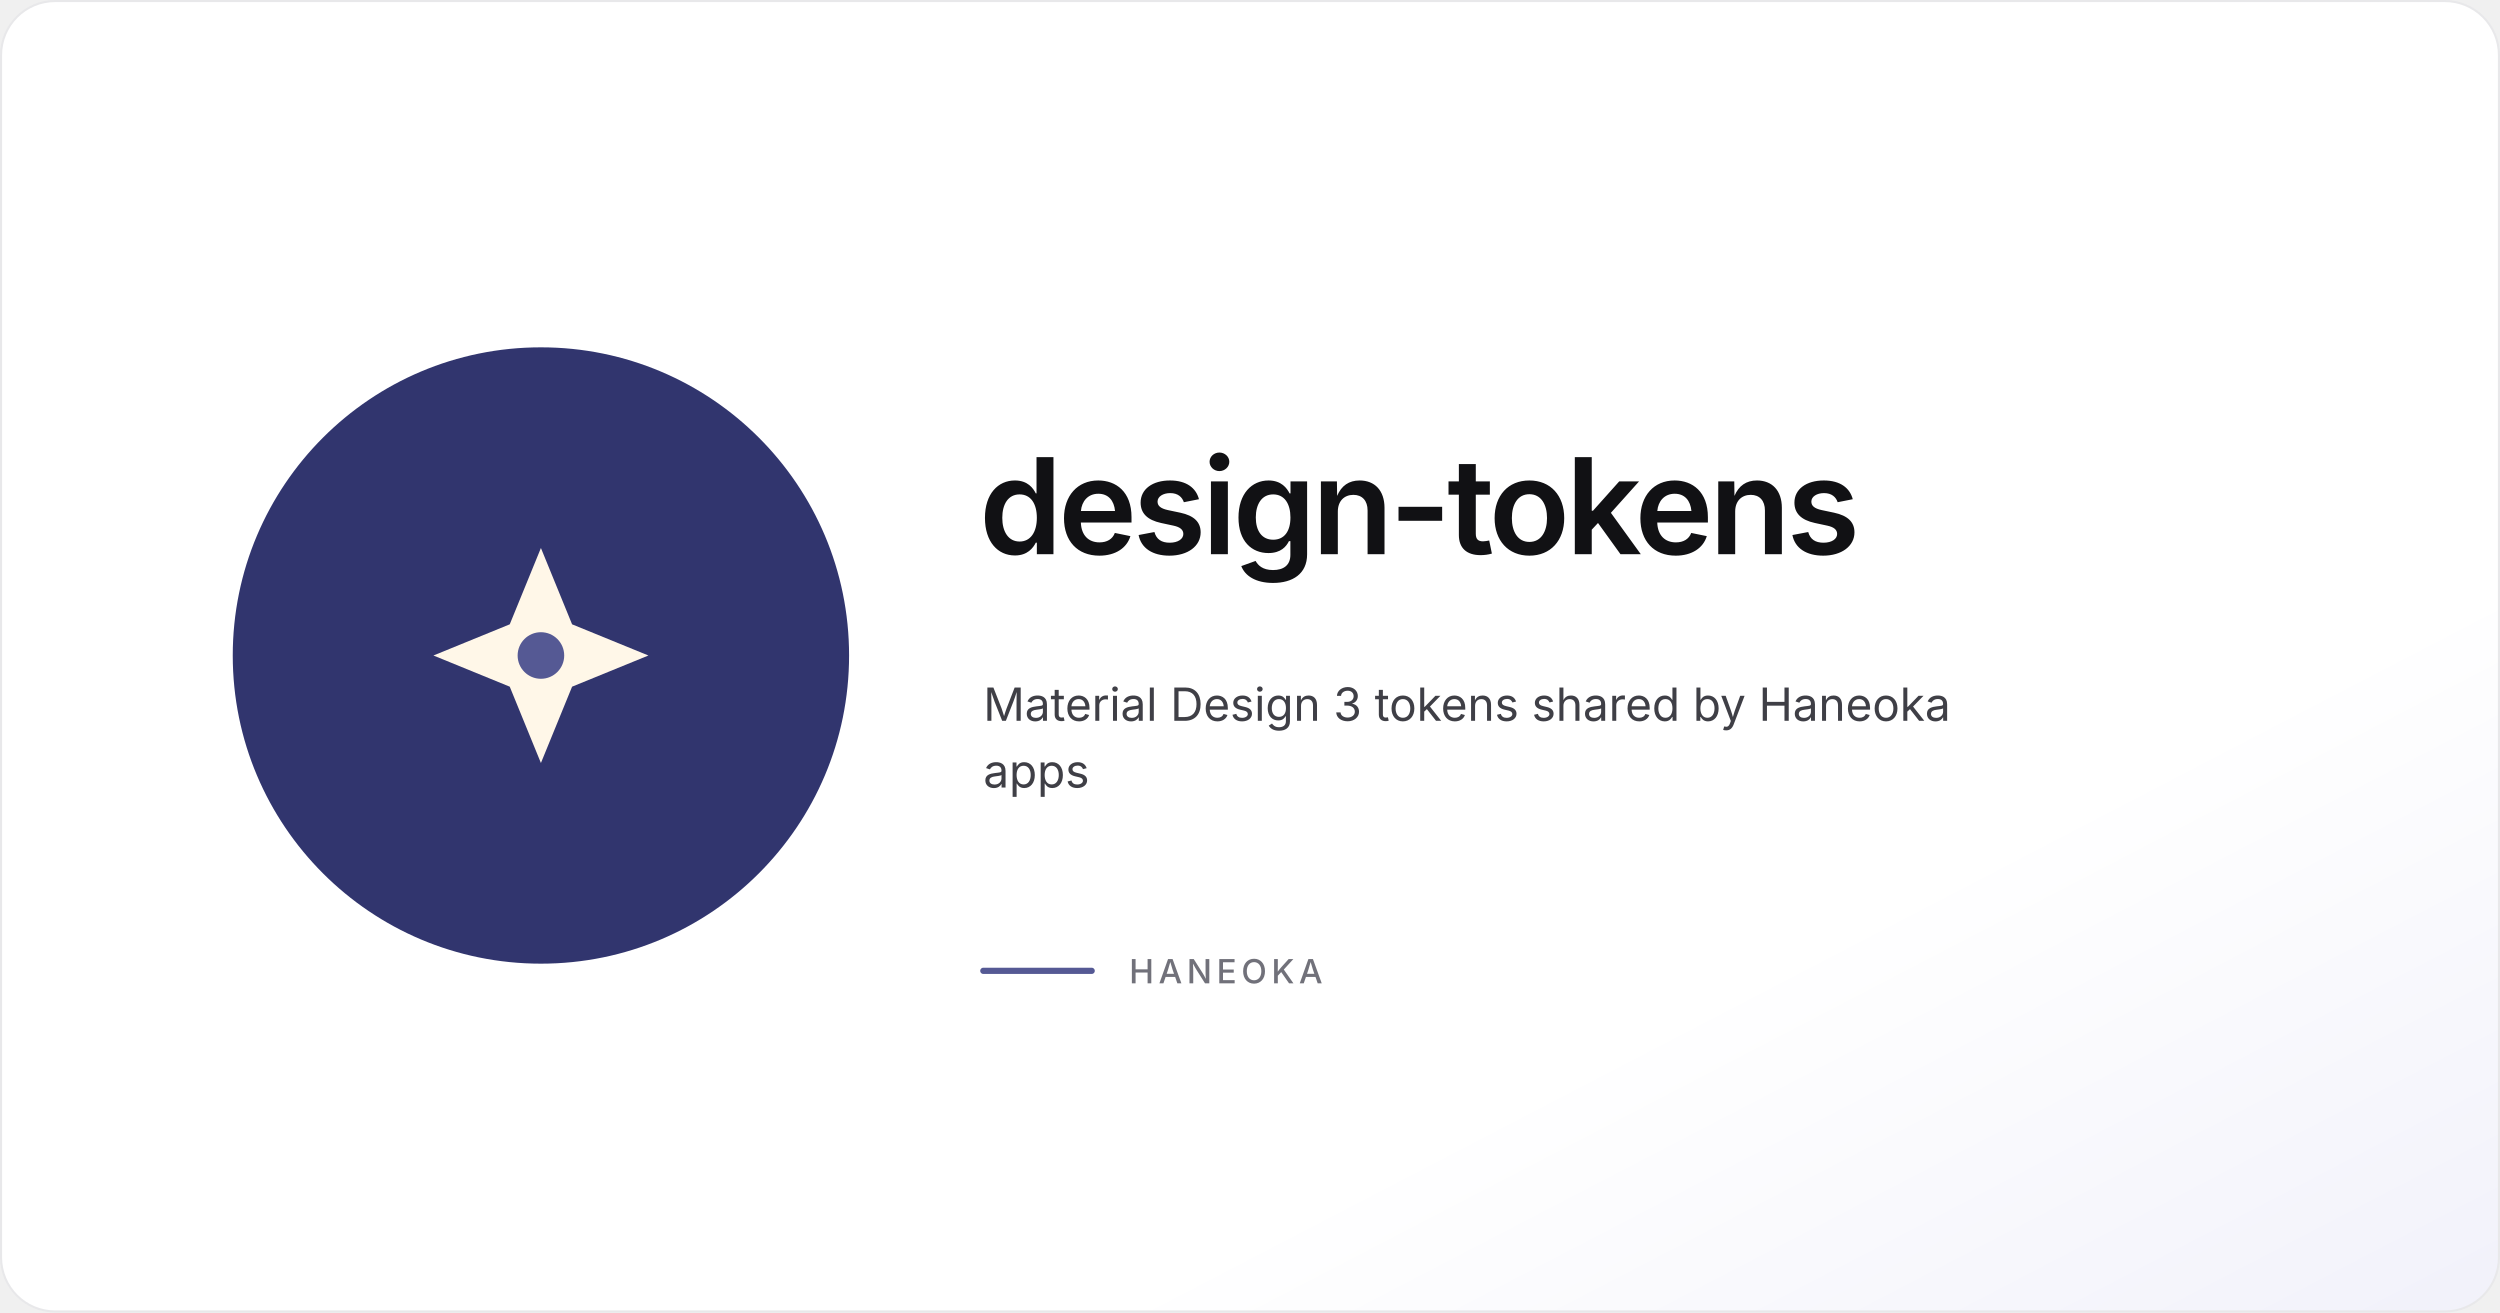
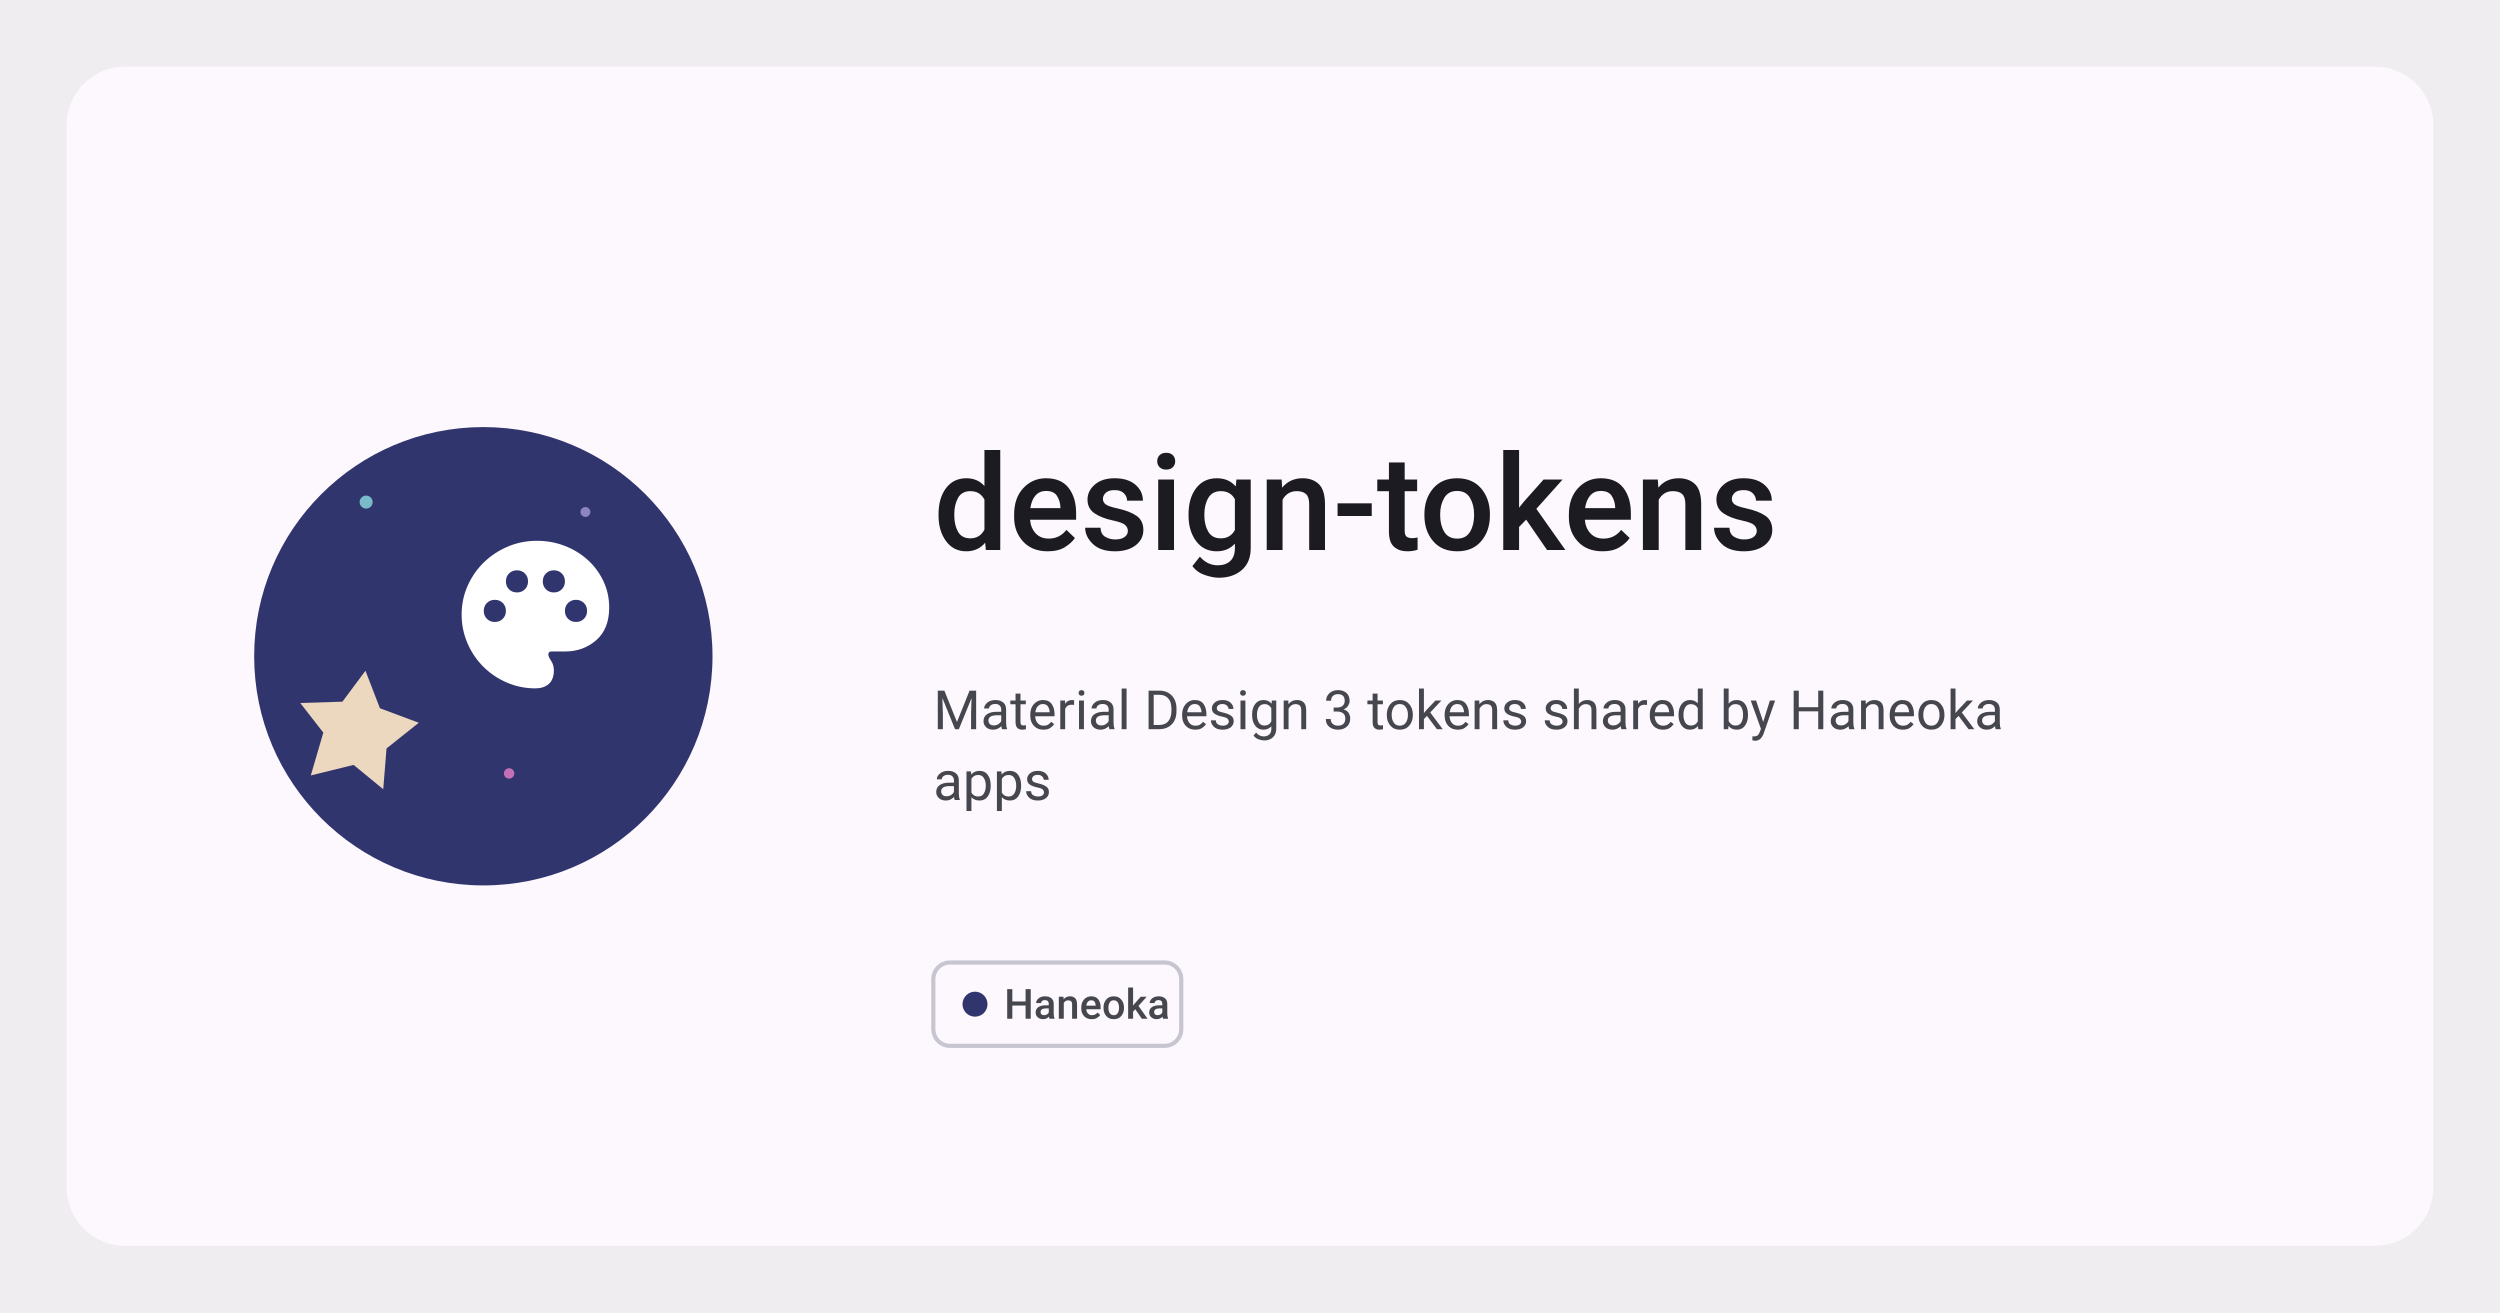
- <svg xmlns="http://www.w3.org/2000/svg" viewBox="0 0 1200 630" role="img" aria-label="design-tokens">
-   <defs>
-     <linearGradient id="background" x1="0" y1="0" x2="1" y2="1">
-       <stop offset="0" stop-color="#FFFFFF" />
-       <stop offset=".72" stop-color="#FFFFFF" />
-       <stop offset="1" stop-color="#F1F1FA" />
-     </linearGradient>
-   </defs>
-   <rect x=".5" y=".5" width="1199" height="629" rx="26" fill="url(#background)" stroke="#E8E8EA" />
-   <g transform="translate(110 165) scale(.43)">
-     <circle cx="348" cy="348" r="344" fill="#31356E" />
-     <path d="M348 228L382.8 313.2L468 348L382.8 382.8L348 468L313.2 382.8L228 348L313.2 313.2Z" fill="#FFF7E8" />
-     <circle cx="348" cy="348" r="26" fill="#555994" />
+ <svg xmlns="http://www.w3.org/2000/svg" viewBox="0 0 1200 630" role="img" aria-label="design-tokens" font-family="Roboto, 'Noto Sans', sans-serif">
+   <rect width="1200" height="630" fill="#F0EDF1" />
+   <rect x="32" y="32" width="1136" height="566" rx="28" fill="#FCF8FD" />
+   <g transform="translate(112 195)">
+     <svg width="240" height="240" viewBox="0 0 192 192">
+       <circle cx="96" cy="96" r="88" fill="#31356E" />
+       <circle cx="51.0" cy="36.8" r="2.5" fill="#79BBC8" />
+       <circle cx="135.2" cy="40.6" r="1.9" fill="#8C85C0" />
+       <circle cx="105.9" cy="141.0" r="2.0" fill="#C370B7" />
+       <path transform="translate(8 8) scale(0.25287)" d="M169 370L134 417L70 419L105 464L86 529L151 513L196 550L201 488L250 449L191 427Z" fill="#ECD8BE" />
+       <g transform="translate(82.0 46.0) scale(2.8333)">
+         <path fill="#FFFFFF" d="M12 22q-2.05 0-3.875-.788t-3.187-2.15t-2.15-3.187T2 12q0-2.075.813-3.9t2.2-3.175T8.25 2.788T12.2 2q2 0 3.775.688t3.113 1.9t2.125 2.875T22 11.05q0 2.875-1.75 4.413T16 17h-1.85q-.225 0-.312.125t-.088.275q0 .3.375.863t.375 1.287q0 1.25-.687 1.85T12 22m-4.425-9.425Q8 12.15 8 11.5t-.425-1.075T6.5 10t-1.075.425T5 11.5t.425 1.075T6.5 13t1.075-.425m3-4Q11 8.15 11 7.5t-.425-1.075T9.5 6t-1.075.425T8 7.5t.425 1.075T9.5 9t1.075-.425m5 0Q16 8.15 16 7.5t-.425-1.075T14.5 6t-1.075.425T13 7.5t.425 1.075T14.5 9t1.075-.425m3 4Q19 12.15 19 11.5t-.425-1.075T17.5 10t-1.075.425T16 11.5t.425 1.075T17.5 13t1.075-.425" />
+       </g>
+     </svg>
  </g>
-   <g transform="translate(470 196)">
-     <text x="0" y="70" fill="#111114" font-family="Inter, Helvetica Neue, Arial, sans-serif" font-size="64" font-weight="600" letter-spacing="-2">design-tokens</text>
-     <text x="2" y="150" fill="#3F3F46" font-family="Inter, Helvetica Neue, Arial, sans-serif" font-size="22">Material Design 3 tokens shared by Haneoka</text>
-     <text x="2" y="182" fill="#3F3F46" font-family="Inter, Helvetica Neue, Arial, sans-serif" font-size="22">apps</text>
-     <line x1="2" y1="270" x2="54" y2="270" stroke="#555994" stroke-width="3" stroke-linecap="round" />
-     <text x="72" y="276" fill="#71717A" font-family="Inter, Helvetica Neue, Arial, sans-serif" font-size="16" font-weight="500" letter-spacing="2.2">HANEOKA</text>
+   <g transform="translate(448 200)">
+     <text x="0" y="64" fill="#1B1B21" font-size="64" font-weight="500">design-tokens</text>
+     <text x="0" y="150" fill="#46464F" font-size="26">Material Design 3 tokens shared by Haneoka</text>
+     <text x="0" y="184" fill="#46464F" font-size="26">apps</text>
+     <g transform="translate(0 262)">
+       <rect width="119" height="40" rx="8" fill="none" stroke="#C7C5D0" stroke-width="2" />
+       <circle cx="20" cy="20" r="6" fill="#31356E" />
+       <text x="34" y="27" fill="#46464F" font-size="20" font-weight="500">Haneoka</text>
+     </g>
  </g>
</svg>
